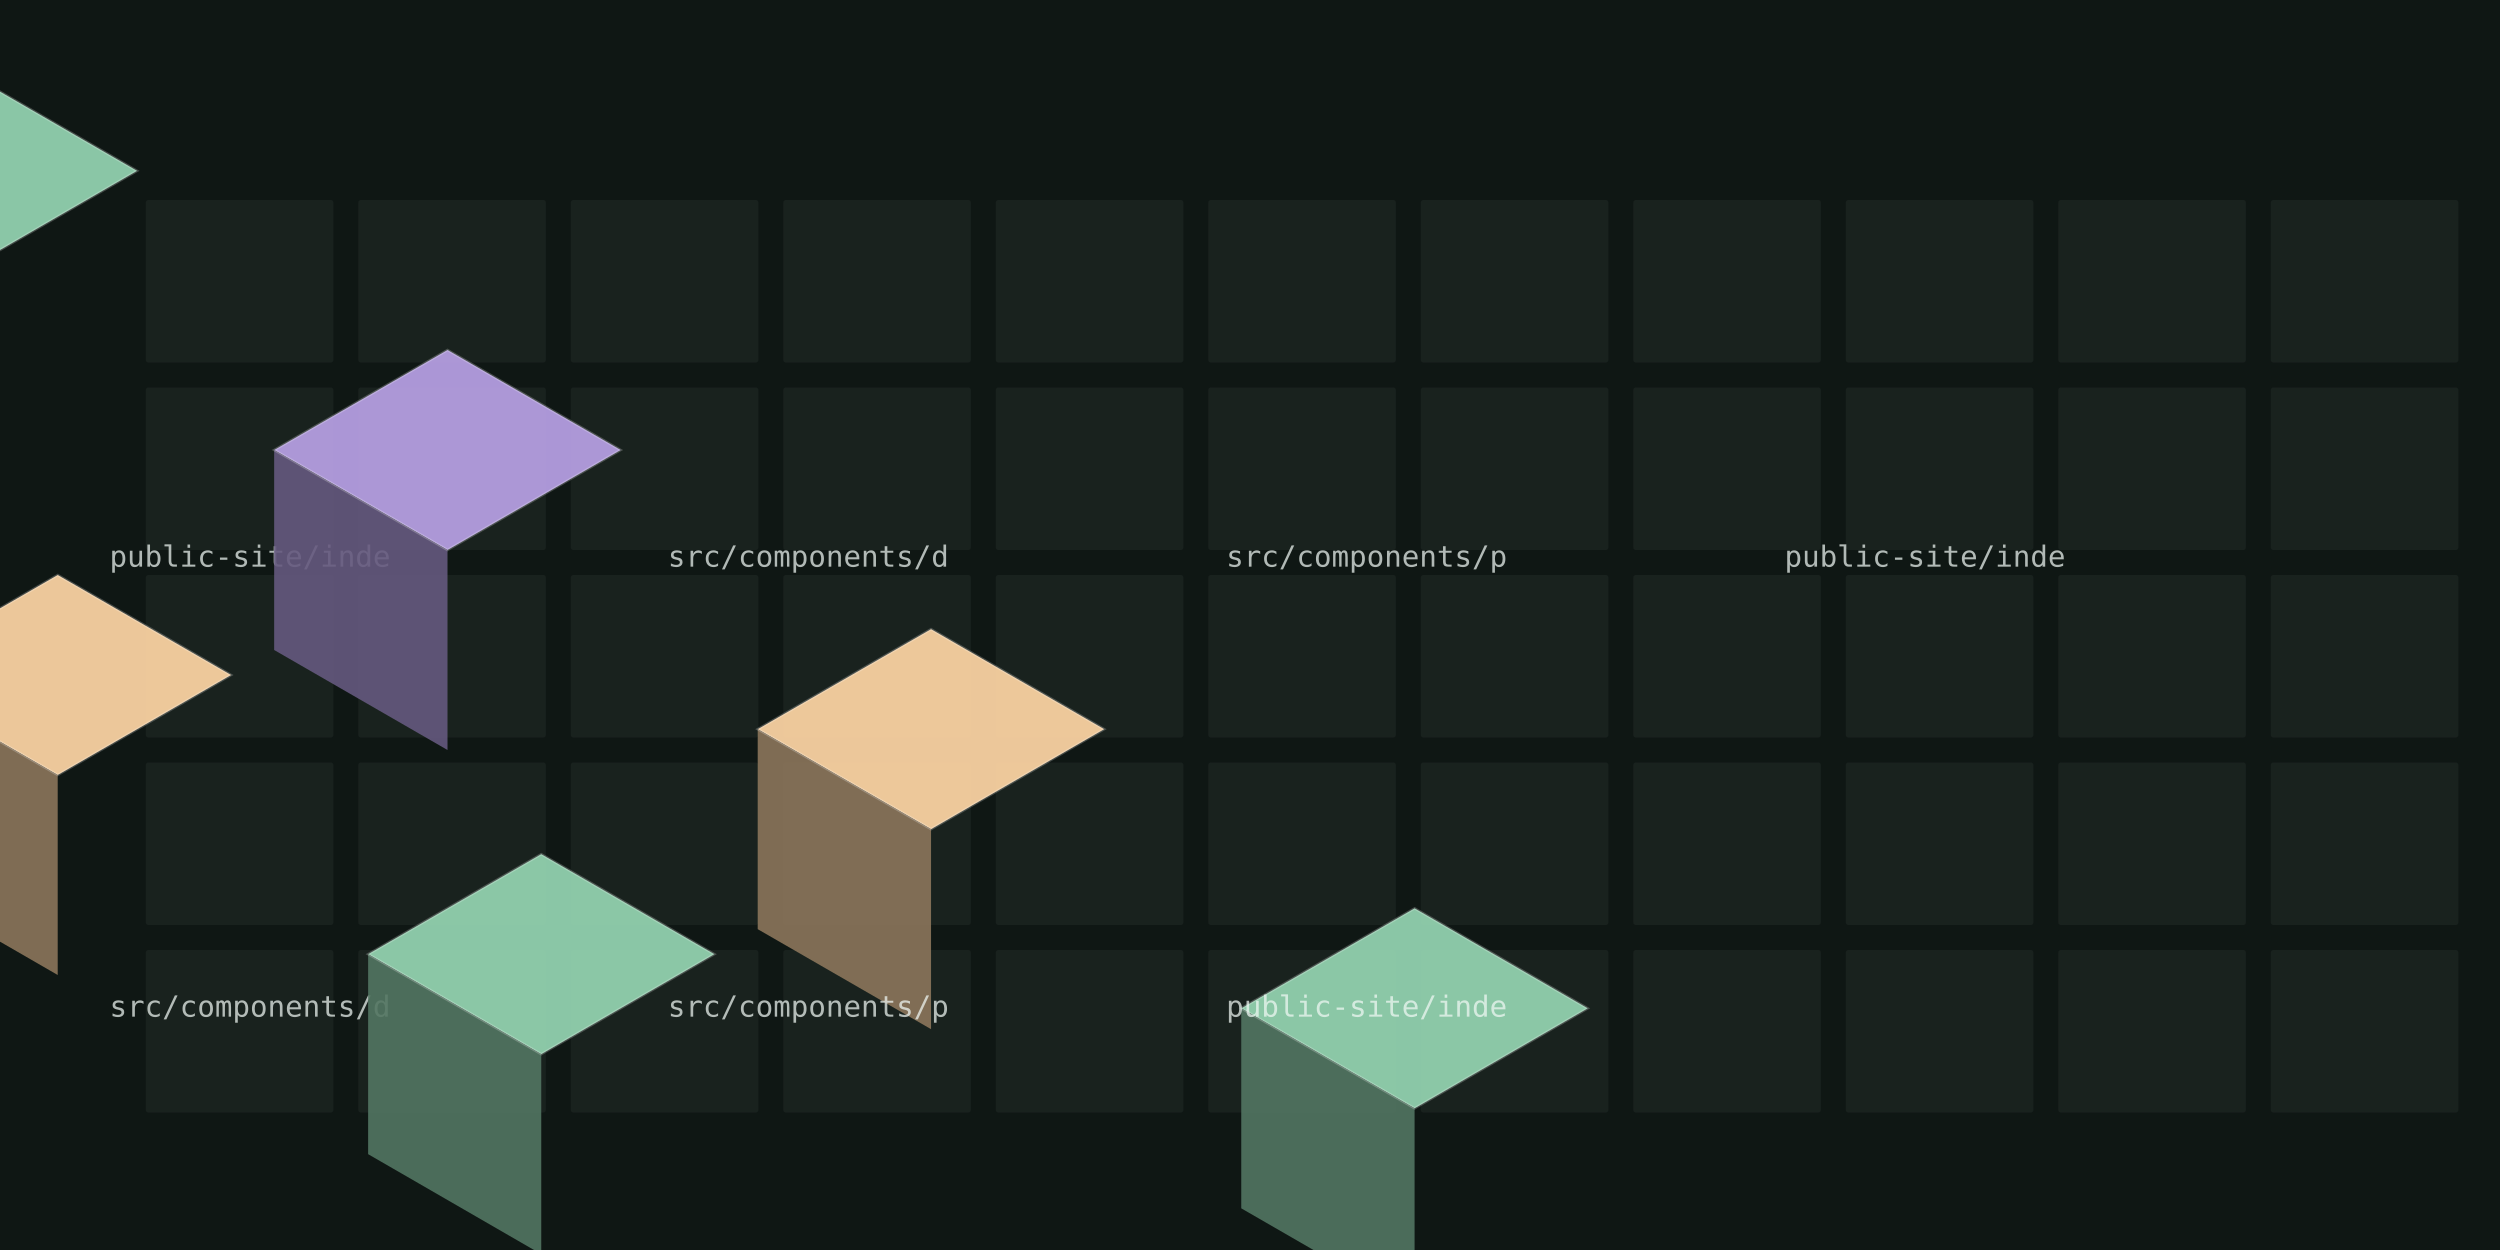
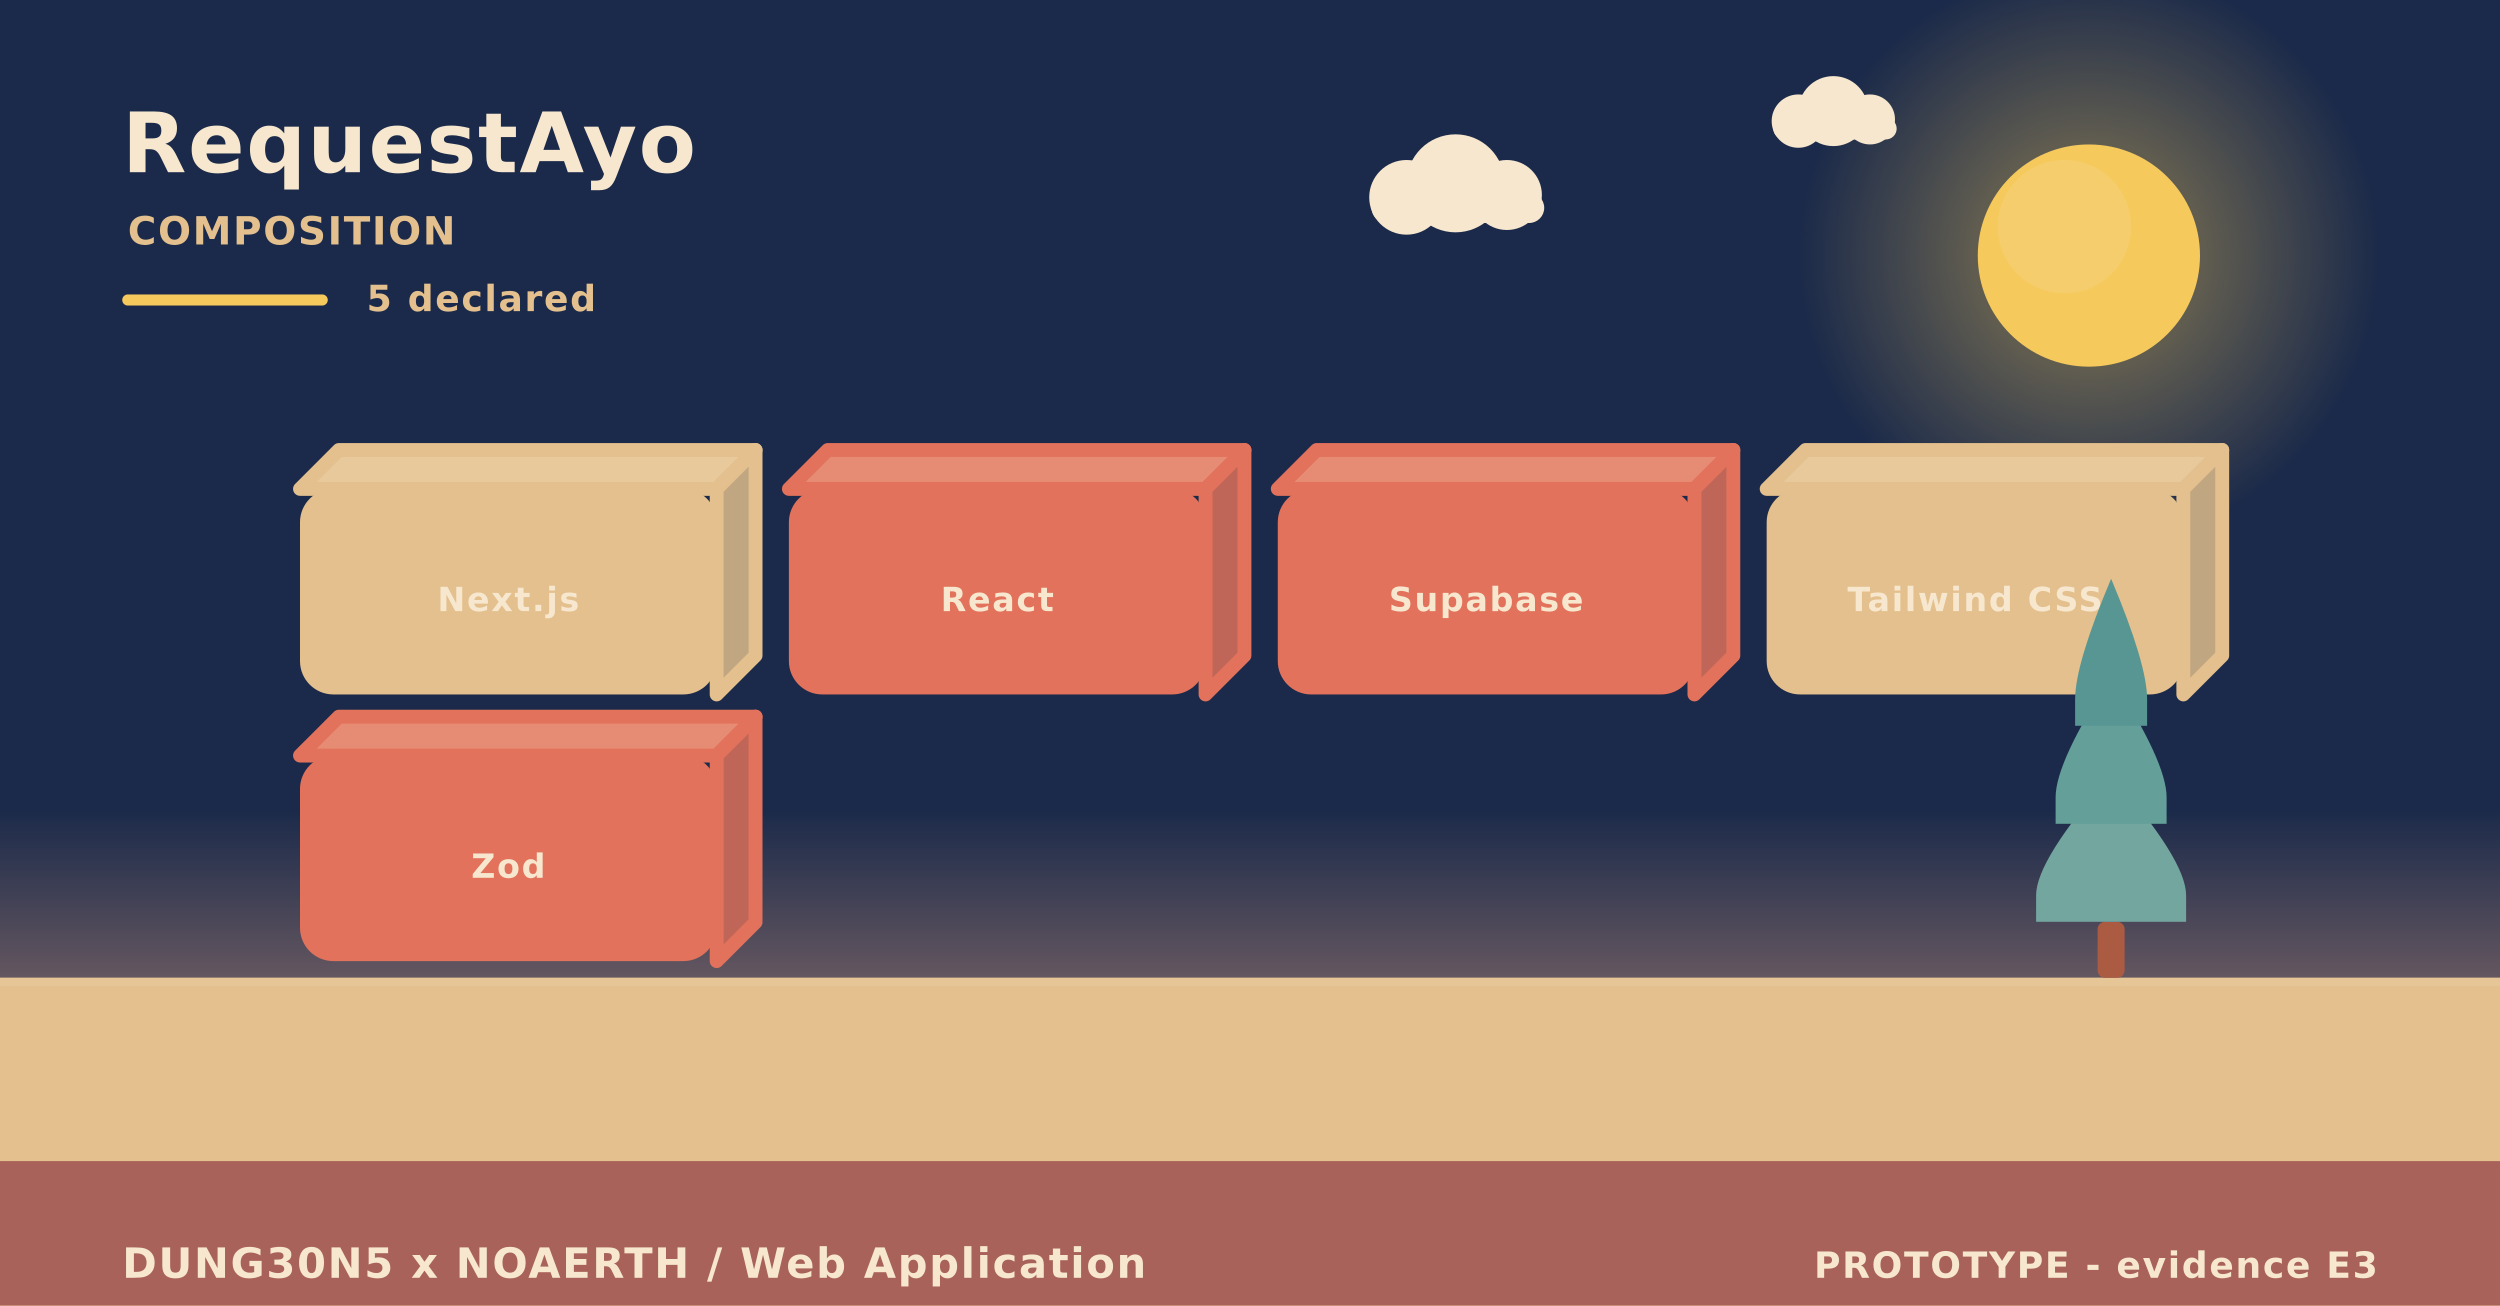
- <svg xmlns="http://www.w3.org/2000/svg" viewBox="0 0 1200 600" width="1200" height="600" role="img" aria-label="RequestAyo component map">
-   <rect width="1200" height="600" fill="#0f1714" />
-   <defs>
-     <linearGradient id="gc" x1="0" y1="0" x2="1" y2="1">
-       <stop offset="0%" stop-color="#95d5b2" />
-       <stop offset="100%" stop-color="#b8a1e6" />
-     </linearGradient>
-   </defs>
-   <rect x="70.00" y="96.00" width="90.00" height="78.00" rx="1.20" fill="#f0f8f4" opacity="0.05" />
-   <rect x="172.00" y="96.00" width="90.00" height="78.00" rx="1.20" fill="#f0f8f4" opacity="0.05" />
-   <rect x="274.00" y="96.00" width="90.00" height="78.00" rx="1.20" fill="#f0f8f4" opacity="0.05" />
-   <rect x="376.00" y="96.00" width="90.00" height="78.00" rx="1.20" fill="#f0f8f4" opacity="0.05" />
-   <rect x="478.00" y="96.00" width="90.00" height="78.00" rx="1.20" fill="#f0f8f4" opacity="0.05" />
-   <rect x="580.00" y="96.00" width="90.00" height="78.00" rx="1.20" fill="#f0f8f4" opacity="0.05" />
-   <rect x="682.00" y="96.00" width="90.00" height="78.00" rx="1.20" fill="#f0f8f4" opacity="0.05" />
-   <rect x="784.00" y="96.00" width="90.00" height="78.00" rx="1.20" fill="#f0f8f4" opacity="0.05" />
-   <rect x="886.00" y="96.00" width="90.00" height="78.00" rx="1.20" fill="#f0f8f4" opacity="0.05" />
-   <rect x="988.00" y="96.00" width="90.00" height="78.00" rx="1.20" fill="#f0f8f4" opacity="0.05" />
-   <rect x="1090.00" y="96.00" width="90.00" height="78.00" rx="1.20" fill="#f0f8f4" opacity="0.05" />
-   <rect x="70.00" y="186.00" width="90.00" height="78.00" rx="1.20" fill="#f0f8f4" opacity="0.05" />
-   <rect x="172.00" y="186.00" width="90.00" height="78.00" rx="1.20" fill="#f0f8f4" opacity="0.05" />
-   <rect x="274.00" y="186.00" width="90.00" height="78.00" rx="1.20" fill="#f0f8f4" opacity="0.05" />
-   <rect x="376.00" y="186.00" width="90.00" height="78.00" rx="1.20" fill="#f0f8f4" opacity="0.05" />
-   <rect x="478.00" y="186.00" width="90.00" height="78.00" rx="1.20" fill="#f0f8f4" opacity="0.05" />
-   <rect x="580.00" y="186.00" width="90.00" height="78.00" rx="1.20" fill="#f0f8f4" opacity="0.05" />
-   <rect x="682.00" y="186.00" width="90.00" height="78.00" rx="1.20" fill="#f0f8f4" opacity="0.05" />
-   <rect x="784.00" y="186.00" width="90.00" height="78.00" rx="1.20" fill="#f0f8f4" opacity="0.05" />
-   <rect x="886.00" y="186.00" width="90.00" height="78.00" rx="1.20" fill="#f0f8f4" opacity="0.05" />
-   <rect x="988.00" y="186.00" width="90.00" height="78.00" rx="1.20" fill="#f0f8f4" opacity="0.05" />
-   <rect x="1090.00" y="186.00" width="90.00" height="78.00" rx="1.20" fill="#f0f8f4" opacity="0.05" />
-   <rect x="70.00" y="276.00" width="90.00" height="78.00" rx="1.20" fill="#f0f8f4" opacity="0.05" />
-   <rect x="172.00" y="276.00" width="90.00" height="78.00" rx="1.20" fill="#f0f8f4" opacity="0.05" />
-   <rect x="274.00" y="276.00" width="90.00" height="78.00" rx="1.20" fill="#f0f8f4" opacity="0.05" />
-   <rect x="376.00" y="276.00" width="90.00" height="78.00" rx="1.20" fill="#f0f8f4" opacity="0.05" />
-   <rect x="478.00" y="276.00" width="90.00" height="78.00" rx="1.20" fill="#f0f8f4" opacity="0.05" />
-   <rect x="580.00" y="276.00" width="90.00" height="78.00" rx="1.20" fill="#f0f8f4" opacity="0.05" />
-   <rect x="682.00" y="276.00" width="90.00" height="78.00" rx="1.20" fill="#f0f8f4" opacity="0.05" />
-   <rect x="784.00" y="276.00" width="90.00" height="78.00" rx="1.20" fill="#f0f8f4" opacity="0.05" />
-   <rect x="886.00" y="276.00" width="90.00" height="78.00" rx="1.20" fill="#f0f8f4" opacity="0.05" />
-   <rect x="988.00" y="276.00" width="90.00" height="78.00" rx="1.20" fill="#f0f8f4" opacity="0.05" />
-   <rect x="1090.00" y="276.00" width="90.00" height="78.00" rx="1.20" fill="#f0f8f4" opacity="0.05" />
-   <rect x="70.00" y="366.00" width="90.00" height="78.00" rx="1.20" fill="#f0f8f4" opacity="0.05" />
-   <rect x="172.00" y="366.00" width="90.00" height="78.00" rx="1.20" fill="#f0f8f4" opacity="0.05" />
-   <rect x="274.00" y="366.00" width="90.00" height="78.00" rx="1.20" fill="#f0f8f4" opacity="0.05" />
-   <rect x="376.00" y="366.00" width="90.00" height="78.00" rx="1.20" fill="#f0f8f4" opacity="0.05" />
-   <rect x="478.00" y="366.00" width="90.00" height="78.00" rx="1.20" fill="#f0f8f4" opacity="0.05" />
-   <rect x="580.00" y="366.00" width="90.00" height="78.00" rx="1.20" fill="#f0f8f4" opacity="0.05" />
-   <rect x="682.00" y="366.00" width="90.00" height="78.00" rx="1.20" fill="#f0f8f4" opacity="0.05" />
-   <rect x="784.00" y="366.00" width="90.00" height="78.00" rx="1.20" fill="#f0f8f4" opacity="0.05" />
-   <rect x="886.00" y="366.00" width="90.00" height="78.00" rx="1.20" fill="#f0f8f4" opacity="0.05" />
-   <rect x="988.00" y="366.00" width="90.00" height="78.00" rx="1.20" fill="#f0f8f4" opacity="0.05" />
-   <rect x="1090.00" y="366.00" width="90.00" height="78.00" rx="1.20" fill="#f0f8f4" opacity="0.05" />
-   <rect x="70.00" y="456.00" width="90.00" height="78.00" rx="1.20" fill="#f0f8f4" opacity="0.05" />
-   <rect x="172.00" y="456.00" width="90.00" height="78.00" rx="1.20" fill="#f0f8f4" opacity="0.05" />
-   <rect x="274.00" y="456.00" width="90.00" height="78.00" rx="1.20" fill="#f0f8f4" opacity="0.05" />
-   <rect x="376.00" y="456.00" width="90.00" height="78.00" rx="1.20" fill="#f0f8f4" opacity="0.05" />
-   <rect x="478.00" y="456.00" width="90.00" height="78.00" rx="1.20" fill="#f0f8f4" opacity="0.05" />
-   <rect x="580.00" y="456.00" width="90.00" height="78.00" rx="1.20" fill="#f0f8f4" opacity="0.05" />
-   <rect x="682.00" y="456.00" width="90.00" height="78.00" rx="1.20" fill="#f0f8f4" opacity="0.05" />
-   <rect x="784.00" y="456.00" width="90.00" height="78.00" rx="1.20" fill="#f0f8f4" opacity="0.05" />
-   <rect x="886.00" y="456.00" width="90.00" height="78.00" rx="1.20" fill="#f0f8f4" opacity="0.05" />
-   <rect x="988.00" y="456.00" width="90.00" height="78.00" rx="1.20" fill="#f0f8f4" opacity="0.05" />
-   <rect x="1090.00" y="456.00" width="90.00" height="78.00" rx="1.20" fill="#f0f8f4" opacity="0.05" />
-   <g transform="rotate(0 120 140)">
-     <polygon points="-17.3,34.0 65.8,82.0 -17.3,130.0 -100.5,82.0" fill="#95d5b2" opacity="0.92" />
-     <polygon points="-100.5,82.0 -17.3,130.0 -17.3,226.0 -100.5,178.0" fill="#527562" opacity="0.9" />
-     <polygon points="-17.3,34.0 65.8,82.0 -17.3,130.0 -100.5,82.0" fill="none" stroke="rgba(255,255,255,0.220)" stroke-width="1.2" />
+ <svg xmlns="http://www.w3.org/2000/svg" width="900" height="470" viewBox="0 0 900 470" role="img" aria-label="RequestAyo - how it is composed">
+   <linearGradient id="skyc" x1="0" y1="0" x2="0" y2="1">
+     <stop offset="0" stop-color="#1b2a4a" />
+     <stop offset="0.62" stop-color="#1b2a4a" />
+     <stop offset="1" stop-color="#f3ad8a" />
+   </linearGradient>
+   <rect width="900" height="470" fill="url(#skyc)" />
+   <radialGradient id="sunc">
+     <stop offset="0.35" stop-color="#f5c95c" stop-opacity="0.34" />
+     <stop offset="1" stop-color="#f5c95c" stop-opacity="0" />
+   </radialGradient>
+   <circle cx="752" cy="92" r="104" fill="url(#sunc)" />
+   <circle cx="752" cy="92" r="40" fill="#f5c95c" />
+   <circle cx="743.2" cy="81.6" r="24" fill="#f5d27e" opacity="0.5" />
+   <g>
+     <circle cx="524" cy="66" r="17.64" fill="#f6e7ce" />
+     <circle cx="506.36" cy="71.04" r="13.44" fill="#f6e7ce" />
+     <circle cx="542.48" cy="70.2" r="12.6" fill="#f6e7ce" />
+     <rect x="493.76" y="69.36" width="62.16" height="10.92" rx="5.46" fill="#f6e7ce" />
  </g>
-   <text x="120" y="272" font-family="ui-monospace,Menlo,monospace" font-size="14" fill="rgba(240,248,244,0.720)" text-anchor="middle">public-site/inde</text>
-   <g transform="rotate(0 388 140)">
-     <polygon points="214.8,168.0 297.9,216.0 214.8,264.0 131.6,216.0" fill="#b8a1e6" opacity="0.92" />
-     <polygon points="131.6,216.0 214.8,264.0 214.8,360.0 131.6,312.0" fill="#65597e" opacity="0.9" />
-     <polygon points="214.8,168.0 297.9,216.0 214.8,264.0 131.6,216.0" fill="none" stroke="rgba(255,255,255,0.220)" stroke-width="1.2" />
+   <g>
+     <circle cx="660" cy="40" r="12.6" fill="#f6e7ce" />
+     <circle cx="647.4" cy="43.6" r="9.6" fill="#f6e7ce" />
+     <circle cx="673.2" cy="43" r="9" fill="#f6e7ce" />
+     <rect x="638.4" y="42.4" width="44.4" height="7.8" rx="3.9" fill="#f6e7ce" />
  </g>
-   <text x="388" y="272" font-family="ui-monospace,Menlo,monospace" font-size="14" fill="rgba(240,248,244,0.720)" text-anchor="middle">src/components/d</text>
-   <g transform="rotate(0 656 140)">
-     <polygon points="446.9,302.0 530.0,350.0 446.9,398.0 363.7,350.0" fill="#ffd6a5" opacity="0.92" />
-     <polygon points="363.7,350.0 446.9,398.0 446.9,494.0 363.7,446.0" fill="#8c765b" opacity="0.9" />
-     <polygon points="446.9,302.0 530.0,350.0 446.9,398.0 363.7,350.0" fill="none" stroke="rgba(255,255,255,0.220)" stroke-width="1.2" />
-   </g>
-   <text x="656" y="272" font-family="ui-monospace,Menlo,monospace" font-size="14" fill="rgba(240,248,244,0.720)" text-anchor="middle">src/components/p</text>
-   <g transform="rotate(0 924 140)">
-     <polygon points="679.0,436.0 762.1,484.0 679.0,532.0 595.8,484.0" fill="#95d5b2" opacity="0.92" />
-     <polygon points="595.8,484.0 679.0,532.0 679.0,628.0 595.8,580.0" fill="#527562" opacity="0.9" />
-     <polygon points="679.0,436.0 762.1,484.0 679.0,532.0 595.8,484.0" fill="none" stroke="rgba(255,255,255,0.220)" stroke-width="1.2" />
-   </g>
-   <text x="924" y="272" font-family="ui-monospace,Menlo,monospace" font-size="14" fill="rgba(240,248,244,0.720)" text-anchor="middle">public-site/inde</text>
-   <g transform="rotate(0 120 356)">
-     <polygon points="-204.4,142.0 -121.2,190.0 -204.4,238.0 -287.5,190.0" fill="#b8a1e6" opacity="0.92" />
-     <polygon points="-287.5,190.0 -204.4,238.0 -204.4,334.0 -287.5,286.0" fill="#65597e" opacity="0.9" />
-     <polygon points="-204.4,142.0 -121.2,190.0 -204.4,238.0 -287.5,190.0" fill="none" stroke="rgba(255,255,255,0.220)" stroke-width="1.2" />
-   </g>
-   <text x="120" y="488" font-family="ui-monospace,Menlo,monospace" font-size="14" fill="rgba(240,248,244,0.720)" text-anchor="middle">src/components/d</text>
-   <g transform="rotate(0 388 356)">
-     <polygon points="27.7,276.0 110.9,324.0 27.7,372.0 -55.4,324.0" fill="#ffd6a5" opacity="0.92" />
-     <polygon points="-55.4,324.0 27.7,372.0 27.7,468.0 -55.4,420.0" fill="#8c765b" opacity="0.9" />
-     <polygon points="27.7,276.0 110.9,324.0 27.7,372.0 -55.4,324.0" fill="none" stroke="rgba(255,255,255,0.220)" stroke-width="1.2" />
-   </g>
-   <text x="388" y="488" font-family="ui-monospace,Menlo,monospace" font-size="14" fill="rgba(240,248,244,0.720)" text-anchor="middle">src/components/p</text>
-   <g transform="rotate(0 656 356)">
-     <polygon points="259.8,410.0 342.9,458.0 259.8,506.0 176.7,458.0" fill="#95d5b2" opacity="0.92" />
-     <polygon points="176.7,458.0 259.8,506.0 259.8,602.0 176.7,554.0" fill="#527562" opacity="0.9" />
-     <polygon points="259.8,410.0 342.9,458.0 259.8,506.0 176.7,458.0" fill="none" stroke="rgba(255,255,255,0.220)" stroke-width="1.2" />
-   </g>
-   <text x="656" y="488" font-family="ui-monospace,Menlo,monospace" font-size="14" fill="rgba(240,248,244,0.720)" text-anchor="middle">public-site/inde</text>
+   <rect x="0" y="352" width="900" height="118" fill="#e3c08d" />
+   <rect x="0" y="352" width="900" height="3" fill="#e6c596" />
+   <text x="44" y="62" font-family="Verdana,DejaVu Sans,sans-serif" font-size="30" font-weight="700" letter-spacing="0.6" fill="#f6e7ce" text-anchor="start">RequestAyo</text>
+   <text x="46" y="88" font-family="Verdana,DejaVu Sans,sans-serif" font-size="14" font-weight="700" letter-spacing="0.6" fill="#e3c08d" text-anchor="start">COMPOSITION</text>
+   <rect x="44" y="106" width="74" height="4" rx="2" fill="#f5c95c" />
+   <text x="132" y="112" font-family="Verdana,DejaVu Sans,sans-serif" font-size="13" font-weight="700" letter-spacing="0.6" fill="#e3c08d" text-anchor="start">5 declared</text>
+   <path d="M108,176 L258,176 L272,162 L122,162 Z" fill="#e7c99b" stroke="#e3c08d" stroke-width="5" stroke-linejoin="round" />
+   <path d="M258,176 L272,162 L272,236 L258,250 Z" fill="#c1a682" stroke="#e3c08d" stroke-width="5" stroke-linejoin="round" />
+   <rect x="108" y="176" width="150" height="74" rx="12" fill="#e3c08d" />
+   <text x="183" y="220" font-family="Verdana,DejaVu Sans,sans-serif" font-size="12" font-weight="700" letter-spacing="0.6" fill="#f6e7ce" text-anchor="middle">Next.js</text>
+   <path d="M284,176 L434,176 L448,162 L298,162 Z" fill="#e68c74" stroke="#e2725b" stroke-width="5" stroke-linejoin="round" />
+   <path d="M434,176 L448,162 L448,236 L434,250 Z" fill="#c06658" stroke="#e2725b" stroke-width="5" stroke-linejoin="round" />
+   <rect x="284" y="176" width="150" height="74" rx="12" fill="#e2725b" />
+   <text x="359" y="220" font-family="Verdana,DejaVu Sans,sans-serif" font-size="12" font-weight="700" letter-spacing="0.6" fill="#f6e7ce" text-anchor="middle">React</text>
+   <path d="M460,176 L610,176 L624,162 L474,162 Z" fill="#e68c74" stroke="#e2725b" stroke-width="5" stroke-linejoin="round" />
+   <path d="M610,176 L624,162 L624,236 L610,250 Z" fill="#c06658" stroke="#e2725b" stroke-width="5" stroke-linejoin="round" />
+   <rect x="460" y="176" width="150" height="74" rx="12" fill="#e2725b" />
+   <text x="535" y="220" font-family="Verdana,DejaVu Sans,sans-serif" font-size="12" font-weight="700" letter-spacing="0.6" fill="#f6e7ce" text-anchor="middle">Supabase</text>
+   <path d="M636,176 L786,176 L800,162 L650,162 Z" fill="#e7c99b" stroke="#e3c08d" stroke-width="5" stroke-linejoin="round" />
+   <path d="M786,176 L800,162 L800,236 L786,250 Z" fill="#c1a682" stroke="#e3c08d" stroke-width="5" stroke-linejoin="round" />
+   <rect x="636" y="176" width="150" height="74" rx="12" fill="#e3c08d" />
+   <text x="711" y="220" font-family="Verdana,DejaVu Sans,sans-serif" font-size="12" font-weight="700" letter-spacing="0.6" fill="#f6e7ce" text-anchor="middle">Tailwind CSS</text>
+   <path d="M108,272 L258,272 L272,258 L122,258 Z" fill="#e68c74" stroke="#e2725b" stroke-width="5" stroke-linejoin="round" />
+   <path d="M258,272 L272,258 L272,332 L258,346 Z" fill="#c06658" stroke="#e2725b" stroke-width="5" stroke-linejoin="round" />
+   <rect x="108" y="272" width="150" height="74" rx="12" fill="#e2725b" />
+   <text x="183" y="316" font-family="Verdana,DejaVu Sans,sans-serif" font-size="12" font-weight="700" letter-spacing="0.6" fill="#f6e7ce" text-anchor="middle">Zod</text>
+   <rect x="755.14" y="331.84" width="9.72" height="20.16" rx="2.7" fill="#ac5b43" />
+   <path d="M760,278.92 Q733,309.61 733,322.31 Q733,331.84 733,331.84 L787,331.84 Q787,331.84 787,322.31 Q787,309.61 760,278.92 Z" fill="#74a6a0" />
+   <path d="M760,243.64 Q740.02,274.33 740.02,287.03 Q740.02,296.56 740.02,296.56 L779.98,296.56 Q779.98,296.56 779.98,287.03 Q779.98,274.33 760,243.64 Z" fill="#649f9a" />
+   <path d="M760,208.36 Q747.04,239.05 747.04,251.75 Q747.04,261.28 747.04,261.28 L772.96,261.28 Q772.96,261.28 772.96,251.75 Q772.96,239.05 760,208.36 Z" fill="#589694" />
+   <rect x="0" y="418" width="900" height="52" rx="0" fill="#a65c56" opacity="0.94" />
+   <text x="44" y="460" font-family="Verdana,DejaVu Sans,sans-serif" font-size="15" font-weight="700" letter-spacing="0.6" fill="#f6e7ce" text-anchor="start">DUNG30N5 x NOAERTH  /  Web Application</text>
+   <text x="856" y="460" font-family="Verdana,DejaVu Sans,sans-serif" font-size="13" font-weight="700" letter-spacing="0.6" fill="#f6e7ce" text-anchor="end">PROTOTYPE  -  evidence E3</text>
</svg>
